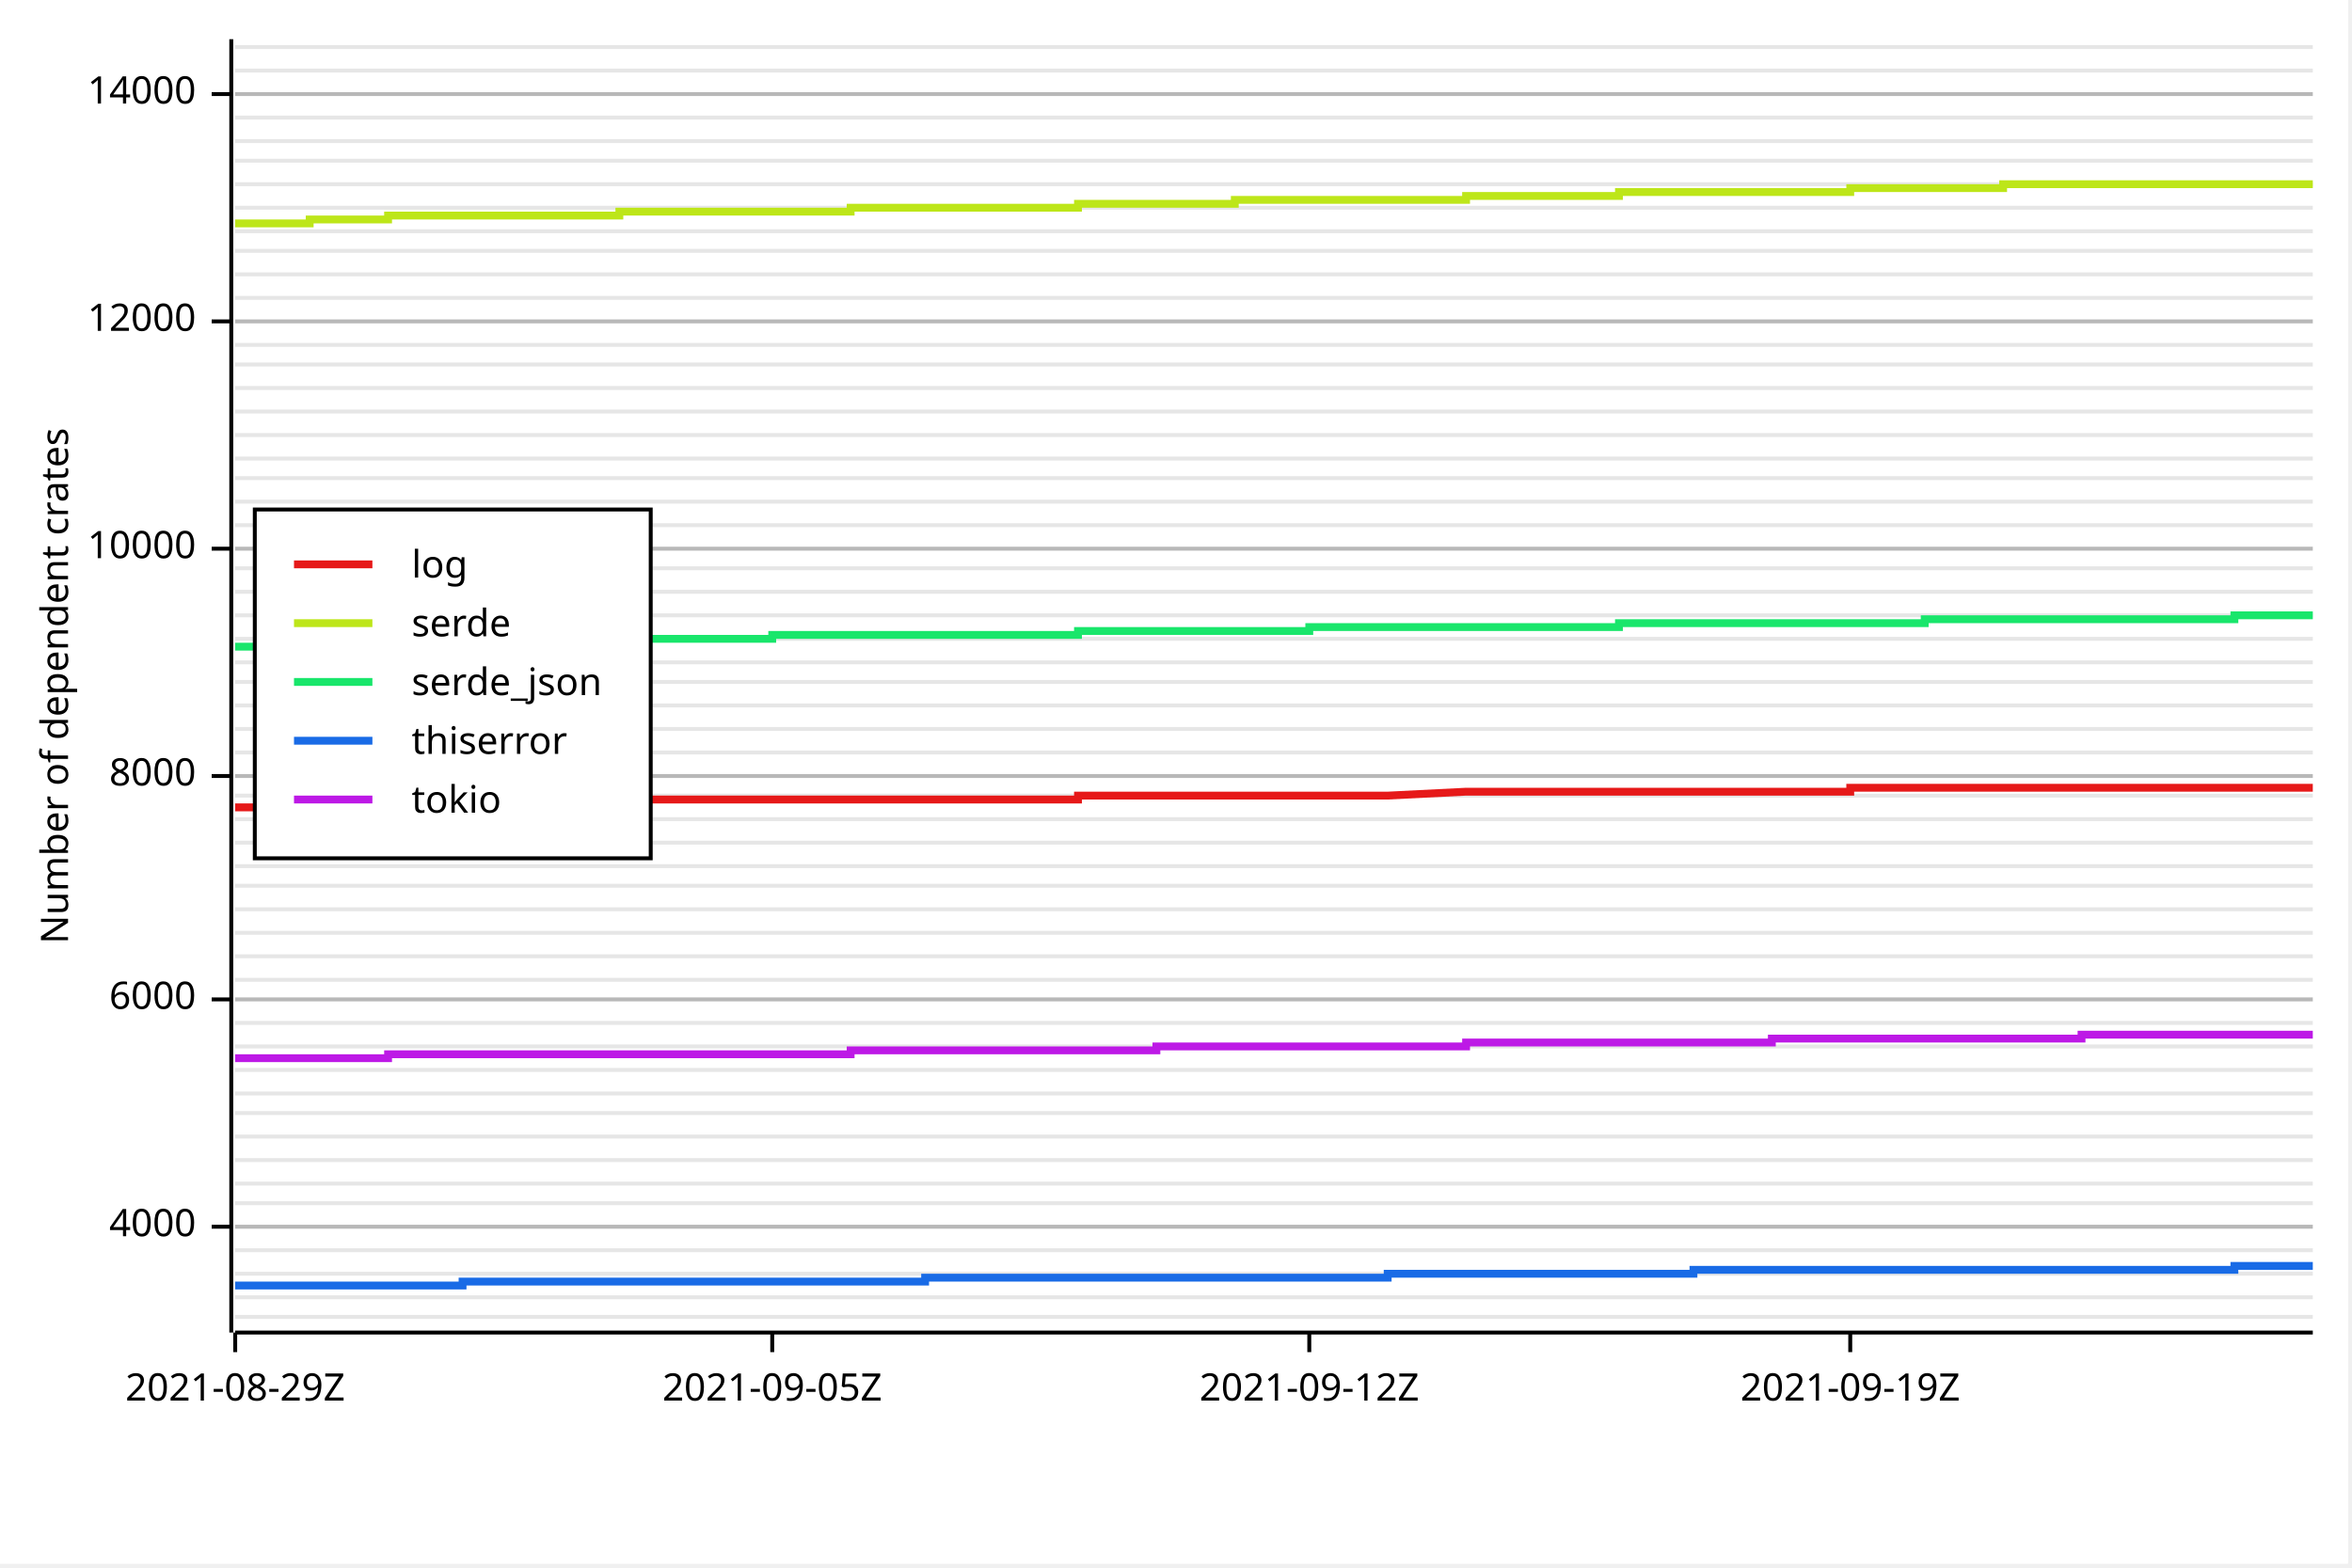
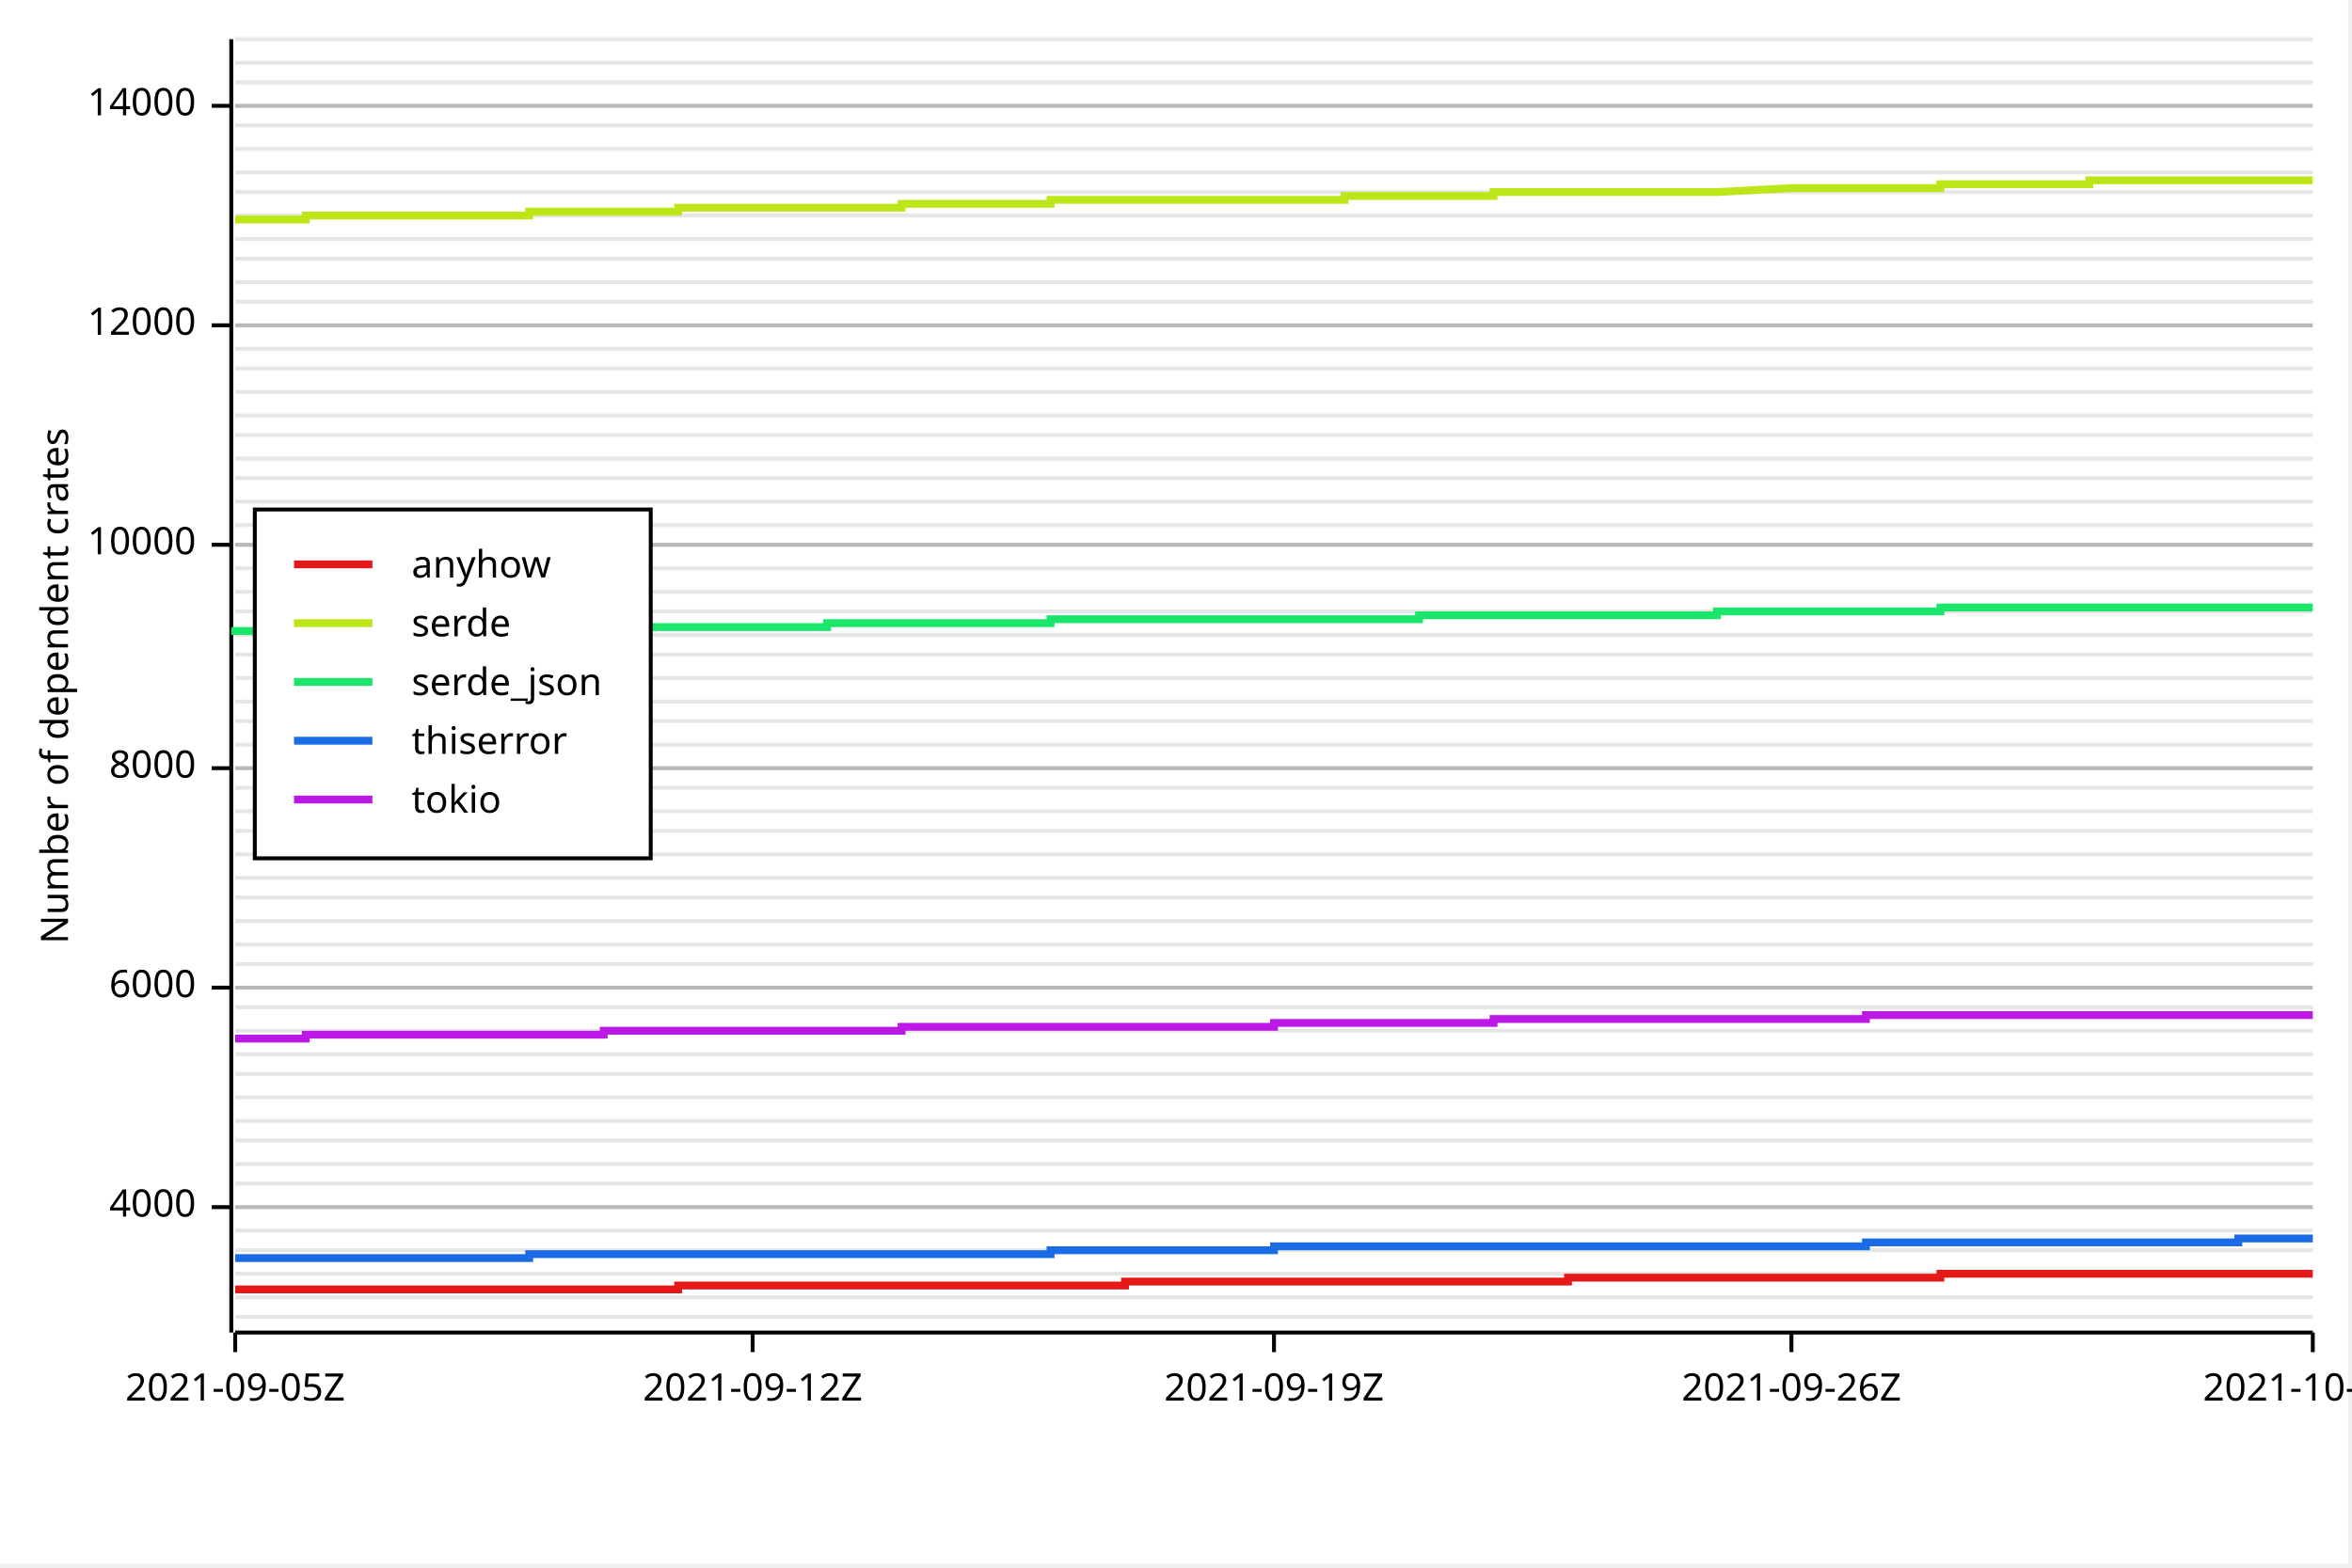
<svg xmlns="http://www.w3.org/2000/svg" width="600" height="400" viewBox="0 0 600 400">
  <rect x="0" y="0" width="599" height="399" opacity="1" fill="#FFFFFF" stroke="none" />
  <line opacity="0.1" stroke="#000000" stroke-width="1" x1="60" y1="336" x2="590" y2="336" />
  <line opacity="0.1" stroke="#000000" stroke-width="1" x1="60" y1="331" x2="590" y2="331" />
  <line opacity="0.1" stroke="#000000" stroke-width="1" x1="60" y1="325" x2="590" y2="325" />
  <line opacity="0.1" stroke="#000000" stroke-width="1" x1="60" y1="319" x2="590" y2="319" />
-   <line opacity="0.1" stroke="#000000" stroke-width="1" x1="60" y1="313" x2="590" y2="313" />
-   <line opacity="0.1" stroke="#000000" stroke-width="1" x1="60" y1="307" x2="590" y2="307" />
+   <line opacity="0.1" stroke="#000000" stroke-width="1" x1="60" y1="314" x2="590" y2="314" />
+   <line opacity="0.1" stroke="#000000" stroke-width="1" x1="60" y1="308" x2="590" y2="308" />
  <line opacity="0.1" stroke="#000000" stroke-width="1" x1="60" y1="302" x2="590" y2="302" />
-   <line opacity="0.1" stroke="#000000" stroke-width="1" x1="60" y1="296" x2="590" y2="296" />
-   <line opacity="0.1" stroke="#000000" stroke-width="1" x1="60" y1="290" x2="590" y2="290" />
-   <line opacity="0.1" stroke="#000000" stroke-width="1" x1="60" y1="284" x2="590" y2="284" />
-   <line opacity="0.1" stroke="#000000" stroke-width="1" x1="60" y1="279" x2="590" y2="279" />
-   <line opacity="0.1" stroke="#000000" stroke-width="1" x1="60" y1="273" x2="590" y2="273" />
-   <line opacity="0.1" stroke="#000000" stroke-width="1" x1="60" y1="267" x2="590" y2="267" />
-   <line opacity="0.1" stroke="#000000" stroke-width="1" x1="60" y1="261" x2="590" y2="261" />
-   <line opacity="0.1" stroke="#000000" stroke-width="1" x1="60" y1="255" x2="590" y2="255" />
-   <line opacity="0.1" stroke="#000000" stroke-width="1" x1="60" y1="250" x2="590" y2="250" />
-   <line opacity="0.1" stroke="#000000" stroke-width="1" x1="60" y1="244" x2="590" y2="244" />
-   <line opacity="0.1" stroke="#000000" stroke-width="1" x1="60" y1="238" x2="590" y2="238" />
-   <line opacity="0.1" stroke="#000000" stroke-width="1" x1="60" y1="232" x2="590" y2="232" />
-   <line opacity="0.1" stroke="#000000" stroke-width="1" x1="60" y1="226" x2="590" y2="226" />
-   <line opacity="0.1" stroke="#000000" stroke-width="1" x1="60" y1="221" x2="590" y2="221" />
-   <line opacity="0.1" stroke="#000000" stroke-width="1" x1="60" y1="215" x2="590" y2="215" />
-   <line opacity="0.1" stroke="#000000" stroke-width="1" x1="60" y1="209" x2="590" y2="209" />
-   <line opacity="0.1" stroke="#000000" stroke-width="1" x1="60" y1="203" x2="590" y2="203" />
-   <line opacity="0.1" stroke="#000000" stroke-width="1" x1="60" y1="198" x2="590" y2="198" />
-   <line opacity="0.1" stroke="#000000" stroke-width="1" x1="60" y1="192" x2="590" y2="192" />
-   <line opacity="0.1" stroke="#000000" stroke-width="1" x1="60" y1="186" x2="590" y2="186" />
-   <line opacity="0.1" stroke="#000000" stroke-width="1" x1="60" y1="180" x2="590" y2="180" />
-   <line opacity="0.1" stroke="#000000" stroke-width="1" x1="60" y1="174" x2="590" y2="174" />
-   <line opacity="0.1" stroke="#000000" stroke-width="1" x1="60" y1="169" x2="590" y2="169" />
-   <line opacity="0.1" stroke="#000000" stroke-width="1" x1="60" y1="163" x2="590" y2="163" />
-   <line opacity="0.1" stroke="#000000" stroke-width="1" x1="60" y1="157" x2="590" y2="157" />
+   <line opacity="0.1" stroke="#000000" stroke-width="1" x1="60" y1="297" x2="590" y2="297" />
+   <line opacity="0.1" stroke="#000000" stroke-width="1" x1="60" y1="291" x2="590" y2="291" />
+   <line opacity="0.1" stroke="#000000" stroke-width="1" x1="60" y1="286" x2="590" y2="286" />
+   <line opacity="0.1" stroke="#000000" stroke-width="1" x1="60" y1="280" x2="590" y2="280" />
+   <line opacity="0.1" stroke="#000000" stroke-width="1" x1="60" y1="274" x2="590" y2="274" />
+   <line opacity="0.1" stroke="#000000" stroke-width="1" x1="60" y1="269" x2="590" y2="269" />
+   <line opacity="0.1" stroke="#000000" stroke-width="1" x1="60" y1="263" x2="590" y2="263" />
+   <line opacity="0.1" stroke="#000000" stroke-width="1" x1="60" y1="257" x2="590" y2="257" />
+   <line opacity="0.1" stroke="#000000" stroke-width="1" x1="60" y1="252" x2="590" y2="252" />
+   <line opacity="0.1" stroke="#000000" stroke-width="1" x1="60" y1="246" x2="590" y2="246" />
+   <line opacity="0.1" stroke="#000000" stroke-width="1" x1="60" y1="241" x2="590" y2="241" />
+   <line opacity="0.1" stroke="#000000" stroke-width="1" x1="60" y1="235" x2="590" y2="235" />
+   <line opacity="0.1" stroke="#000000" stroke-width="1" x1="60" y1="229" x2="590" y2="229" />
+   <line opacity="0.1" stroke="#000000" stroke-width="1" x1="60" y1="224" x2="590" y2="224" />
+   <line opacity="0.1" stroke="#000000" stroke-width="1" x1="60" y1="218" x2="590" y2="218" />
+   <line opacity="0.1" stroke="#000000" stroke-width="1" x1="60" y1="212" x2="590" y2="212" />
+   <line opacity="0.1" stroke="#000000" stroke-width="1" x1="60" y1="207" x2="590" y2="207" />
+   <line opacity="0.1" stroke="#000000" stroke-width="1" x1="60" y1="201" x2="590" y2="201" />
+   <line opacity="0.1" stroke="#000000" stroke-width="1" x1="60" y1="196" x2="590" y2="196" />
+   <line opacity="0.1" stroke="#000000" stroke-width="1" x1="60" y1="190" x2="590" y2="190" />
+   <line opacity="0.1" stroke="#000000" stroke-width="1" x1="60" y1="184" x2="590" y2="184" />
+   <line opacity="0.1" stroke="#000000" stroke-width="1" x1="60" y1="179" x2="590" y2="179" />
+   <line opacity="0.1" stroke="#000000" stroke-width="1" x1="60" y1="173" x2="590" y2="173" />
+   <line opacity="0.1" stroke="#000000" stroke-width="1" x1="60" y1="167" x2="590" y2="167" />
+   <line opacity="0.1" stroke="#000000" stroke-width="1" x1="60" y1="162" x2="590" y2="162" />
+   <line opacity="0.1" stroke="#000000" stroke-width="1" x1="60" y1="156" x2="590" y2="156" />
  <line opacity="0.1" stroke="#000000" stroke-width="1" x1="60" y1="151" x2="590" y2="151" />
  <line opacity="0.1" stroke="#000000" stroke-width="1" x1="60" y1="145" x2="590" y2="145" />
-   <line opacity="0.1" stroke="#000000" stroke-width="1" x1="60" y1="140" x2="590" y2="140" />
+   <line opacity="0.1" stroke="#000000" stroke-width="1" x1="60" y1="139" x2="590" y2="139" />
  <line opacity="0.1" stroke="#000000" stroke-width="1" x1="60" y1="134" x2="590" y2="134" />
  <line opacity="0.1" stroke="#000000" stroke-width="1" x1="60" y1="128" x2="590" y2="128" />
  <line opacity="0.1" stroke="#000000" stroke-width="1" x1="60" y1="122" x2="590" y2="122" />
  <line opacity="0.1" stroke="#000000" stroke-width="1" x1="60" y1="117" x2="590" y2="117" />
  <line opacity="0.1" stroke="#000000" stroke-width="1" x1="60" y1="111" x2="590" y2="111" />
-   <line opacity="0.1" stroke="#000000" stroke-width="1" x1="60" y1="105" x2="590" y2="105" />
-   <line opacity="0.1" stroke="#000000" stroke-width="1" x1="60" y1="99" x2="590" y2="99" />
-   <line opacity="0.1" stroke="#000000" stroke-width="1" x1="60" y1="93" x2="590" y2="93" />
-   <line opacity="0.1" stroke="#000000" stroke-width="1" x1="60" y1="88" x2="590" y2="88" />
-   <line opacity="0.1" stroke="#000000" stroke-width="1" x1="60" y1="82" x2="590" y2="82" />
-   <line opacity="0.1" stroke="#000000" stroke-width="1" x1="60" y1="76" x2="590" y2="76" />
-   <line opacity="0.1" stroke="#000000" stroke-width="1" x1="60" y1="70" x2="590" y2="70" />
-   <line opacity="0.1" stroke="#000000" stroke-width="1" x1="60" y1="64" x2="590" y2="64" />
-   <line opacity="0.1" stroke="#000000" stroke-width="1" x1="60" y1="59" x2="590" y2="59" />
-   <line opacity="0.1" stroke="#000000" stroke-width="1" x1="60" y1="53" x2="590" y2="53" />
-   <line opacity="0.1" stroke="#000000" stroke-width="1" x1="60" y1="47" x2="590" y2="47" />
-   <line opacity="0.1" stroke="#000000" stroke-width="1" x1="60" y1="41" x2="590" y2="41" />
-   <line opacity="0.1" stroke="#000000" stroke-width="1" x1="60" y1="36" x2="590" y2="36" />
-   <line opacity="0.1" stroke="#000000" stroke-width="1" x1="60" y1="30" x2="590" y2="30" />
-   <line opacity="0.1" stroke="#000000" stroke-width="1" x1="60" y1="24" x2="590" y2="24" />
-   <line opacity="0.1" stroke="#000000" stroke-width="1" x1="60" y1="18" x2="590" y2="18" />
-   <line opacity="0.1" stroke="#000000" stroke-width="1" x1="60" y1="12" x2="590" y2="12" />
+   <line opacity="0.1" stroke="#000000" stroke-width="1" x1="60" y1="106" x2="590" y2="106" />
+   <line opacity="0.1" stroke="#000000" stroke-width="1" x1="60" y1="100" x2="590" y2="100" />
+   <line opacity="0.1" stroke="#000000" stroke-width="1" x1="60" y1="94" x2="590" y2="94" />
+   <line opacity="0.1" stroke="#000000" stroke-width="1" x1="60" y1="89" x2="590" y2="89" />
+   <line opacity="0.1" stroke="#000000" stroke-width="1" x1="60" y1="83" x2="590" y2="83" />
+   <line opacity="0.1" stroke="#000000" stroke-width="1" x1="60" y1="77" x2="590" y2="77" />
+   <line opacity="0.1" stroke="#000000" stroke-width="1" x1="60" y1="72" x2="590" y2="72" />
+   <line opacity="0.1" stroke="#000000" stroke-width="1" x1="60" y1="66" x2="590" y2="66" />
+   <line opacity="0.1" stroke="#000000" stroke-width="1" x1="60" y1="61" x2="590" y2="61" />
+   <line opacity="0.1" stroke="#000000" stroke-width="1" x1="60" y1="55" x2="590" y2="55" />
+   <line opacity="0.1" stroke="#000000" stroke-width="1" x1="60" y1="49" x2="590" y2="49" />
+   <line opacity="0.1" stroke="#000000" stroke-width="1" x1="60" y1="44" x2="590" y2="44" />
+   <line opacity="0.1" stroke="#000000" stroke-width="1" x1="60" y1="38" x2="590" y2="38" />
+   <line opacity="0.1" stroke="#000000" stroke-width="1" x1="60" y1="32" x2="590" y2="32" />
+   <line opacity="0.1" stroke="#000000" stroke-width="1" x1="60" y1="27" x2="590" y2="27" />
+   <line opacity="0.1" stroke="#000000" stroke-width="1" x1="60" y1="21" x2="590" y2="21" />
+   <line opacity="0.1" stroke="#000000" stroke-width="1" x1="60" y1="16" x2="590" y2="16" />
+   <line opacity="0.1" stroke="#000000" stroke-width="1" x1="60" y1="10" x2="590" y2="10" />
  <text x="10" y="175" dy="0.76em" text-anchor="middle" font-family="sans-serif" font-size="9.677" opacity="1" fill="#000000" transform="rotate(270, 10, 175)">
Number of dependent crates
</text>
-   <line opacity="0.2" stroke="#000000" stroke-width="1" x1="60" y1="313" x2="590" y2="313" />
-   <line opacity="0.2" stroke="#000000" stroke-width="1" x1="60" y1="255" x2="590" y2="255" />
-   <line opacity="0.2" stroke="#000000" stroke-width="1" x1="60" y1="198" x2="590" y2="198" />
-   <line opacity="0.2" stroke="#000000" stroke-width="1" x1="60" y1="140" x2="590" y2="140" />
-   <line opacity="0.2" stroke="#000000" stroke-width="1" x1="60" y1="82" x2="590" y2="82" />
-   <line opacity="0.2" stroke="#000000" stroke-width="1" x1="60" y1="24" x2="590" y2="24" />
+   <line opacity="0.2" stroke="#000000" stroke-width="1" x1="60" y1="308" x2="590" y2="308" />
+   <line opacity="0.2" stroke="#000000" stroke-width="1" x1="60" y1="252" x2="590" y2="252" />
+   <line opacity="0.2" stroke="#000000" stroke-width="1" x1="60" y1="196" x2="590" y2="196" />
+   <line opacity="0.2" stroke="#000000" stroke-width="1" x1="60" y1="139" x2="590" y2="139" />
+   <line opacity="0.2" stroke="#000000" stroke-width="1" x1="60" y1="83" x2="590" y2="83" />
+   <line opacity="0.2" stroke="#000000" stroke-width="1" x1="60" y1="27" x2="590" y2="27" />
  <polyline fill="none" opacity="1" stroke="#000000" stroke-width="1" points="59,10 59,340 " />
-   <text x="50" y="313" dy="0.5ex" text-anchor="end" font-family="sans-serif" font-size="9.677" opacity="1" fill="#000000">
+   <text x="50" y="308" dy="0.5ex" text-anchor="end" font-family="sans-serif" font-size="9.677" opacity="1" fill="#000000">
4000
</text>
-   <polyline fill="none" opacity="1" stroke="#000000" stroke-width="1" points="54,313 59,313 " />
-   <text x="50" y="255" dy="0.5ex" text-anchor="end" font-family="sans-serif" font-size="9.677" opacity="1" fill="#000000">
+   <polyline fill="none" opacity="1" stroke="#000000" stroke-width="1" points="54,308 59,308 " />
+   <text x="50" y="252" dy="0.5ex" text-anchor="end" font-family="sans-serif" font-size="9.677" opacity="1" fill="#000000">
6000
</text>
-   <polyline fill="none" opacity="1" stroke="#000000" stroke-width="1" points="54,255 59,255 " />
-   <text x="50" y="198" dy="0.5ex" text-anchor="end" font-family="sans-serif" font-size="9.677" opacity="1" fill="#000000">
+   <polyline fill="none" opacity="1" stroke="#000000" stroke-width="1" points="54,252 59,252 " />
+   <text x="50" y="196" dy="0.5ex" text-anchor="end" font-family="sans-serif" font-size="9.677" opacity="1" fill="#000000">
8000
</text>
-   <polyline fill="none" opacity="1" stroke="#000000" stroke-width="1" points="54,198 59,198 " />
-   <text x="50" y="140" dy="0.5ex" text-anchor="end" font-family="sans-serif" font-size="9.677" opacity="1" fill="#000000">
+   <polyline fill="none" opacity="1" stroke="#000000" stroke-width="1" points="54,196 59,196 " />
+   <text x="50" y="139" dy="0.5ex" text-anchor="end" font-family="sans-serif" font-size="9.677" opacity="1" fill="#000000">
10000
</text>
-   <polyline fill="none" opacity="1" stroke="#000000" stroke-width="1" points="54,140 59,140 " />
-   <text x="50" y="82" dy="0.5ex" text-anchor="end" font-family="sans-serif" font-size="9.677" opacity="1" fill="#000000">
+   <polyline fill="none" opacity="1" stroke="#000000" stroke-width="1" points="54,139 59,139 " />
+   <text x="50" y="83" dy="0.5ex" text-anchor="end" font-family="sans-serif" font-size="9.677" opacity="1" fill="#000000">
12000
</text>
-   <polyline fill="none" opacity="1" stroke="#000000" stroke-width="1" points="54,82 59,82 " />
-   <text x="50" y="24" dy="0.5ex" text-anchor="end" font-family="sans-serif" font-size="9.677" opacity="1" fill="#000000">
+   <polyline fill="none" opacity="1" stroke="#000000" stroke-width="1" points="54,83 59,83 " />
+   <text x="50" y="27" dy="0.5ex" text-anchor="end" font-family="sans-serif" font-size="9.677" opacity="1" fill="#000000">
14000
</text>
-   <polyline fill="none" opacity="1" stroke="#000000" stroke-width="1" points="54,24 59,24 " />
+   <polyline fill="none" opacity="1" stroke="#000000" stroke-width="1" points="54,27 59,27 " />
  <polyline fill="none" opacity="1" stroke="#000000" stroke-width="1" points="60,340 590,340 " />
  <text x="60" y="350" dy="0.76em" text-anchor="middle" font-family="sans-serif" font-size="9.677" opacity="1" fill="#000000">
- 2021-08-29Z
+ 2021-09-05Z
</text>
  <polyline fill="none" opacity="1" stroke="#000000" stroke-width="1" points="60,340 60,345 " />
-   <text x="197" y="350" dy="0.76em" text-anchor="middle" font-family="sans-serif" font-size="9.677" opacity="1" fill="#000000">
- 2021-09-05Z
- </text>
-   <polyline fill="none" opacity="1" stroke="#000000" stroke-width="1" points="197,340 197,345 " />
-   <text x="334" y="350" dy="0.76em" text-anchor="middle" font-family="sans-serif" font-size="9.677" opacity="1" fill="#000000">
+   <text x="192" y="350" dy="0.76em" text-anchor="middle" font-family="sans-serif" font-size="9.677" opacity="1" fill="#000000">
2021-09-12Z
</text>
-   <polyline fill="none" opacity="1" stroke="#000000" stroke-width="1" points="334,340 334,345 " />
-   <text x="472" y="350" dy="0.76em" text-anchor="middle" font-family="sans-serif" font-size="9.677" opacity="1" fill="#000000">
+   <polyline fill="none" opacity="1" stroke="#000000" stroke-width="1" points="192,340 192,345 " />
+   <text x="325" y="350" dy="0.76em" text-anchor="middle" font-family="sans-serif" font-size="9.677" opacity="1" fill="#000000">
2021-09-19Z
</text>
-   <polyline fill="none" opacity="1" stroke="#000000" stroke-width="1" points="472,340 472,345 " />
-   <polyline fill="none" opacity="1" stroke="#E61919" stroke-width="2" points="60,206 60,206 79,206 79,205 99,205 99,205 118,205 118,205 138,205 138,205 158,205 158,204 177,204 177,204 197,204 197,204 217,204 217,204 236,204 236,204 256,204 256,204 275,204 275,203 295,203 295,203 315,203 315,203 334,203 334,203 354,203 354,203 374,202 374,202 393,202 393,202 413,202 413,202 432,202 432,202 452,202 452,202 472,202 472,201 491,201 491,201 511,201 511,201 531,201 531,201 550,201 550,201 570,201 570,201 590,201 " />
-   <polyline fill="none" opacity="1" stroke="#BDE619" stroke-width="2" points="60,57 60,57 79,57 79,56 99,56 99,55 118,55 118,55 138,55 138,55 158,55 158,54 177,54 177,54 197,54 197,54 217,54 217,53 236,53 236,53 256,53 256,53 275,53 275,52 295,52 295,52 315,52 315,51 334,51 334,51 354,51 354,51 374,51 374,50 393,50 393,50 413,50 413,49 432,49 432,49 452,49 452,49 472,49 472,48 491,48 491,48 511,48 511,47 531,47 531,47 550,47 550,47 570,47 570,47 590,47 " />
-   <polyline fill="none" opacity="1" stroke="#19E66B" stroke-width="2" points="60,165 60,165 79,165 79,164 99,164 99,164 118,164 118,164 138,164 138,163 158,163 158,163 177,163 177,163 197,163 197,162 217,162 217,162 236,162 236,162 256,162 256,162 275,162 275,161 295,161 295,161 315,161 315,161 334,161 334,160 354,160 354,160 374,160 374,160 393,160 393,160 413,160 413,159 432,159 432,159 452,159 452,159 472,159 472,159 491,159 491,158 511,158 511,158 531,158 531,158 550,158 550,158 570,158 570,157 590,157 " />
-   <polyline fill="none" opacity="1" stroke="#196BE6" stroke-width="2" points="60,328 60,328 79,328 79,328 99,328 99,328 118,328 118,327 138,327 138,327 158,327 158,327 177,327 177,327 197,327 197,327 217,327 217,327 236,327 236,326 256,326 256,326 275,326 275,326 295,326 295,326 315,326 315,326 334,326 334,326 354,326 354,325 374,325 374,325 393,325 393,325 413,325 413,325 432,325 432,324 452,324 452,324 472,324 472,324 491,324 491,324 511,324 511,324 531,324 531,324 550,324 550,324 570,324 570,323 590,323 " />
-   <polyline fill="none" opacity="1" stroke="#BD19E6" stroke-width="2" points="60,270 60,270 79,270 79,270 99,270 99,269 118,269 118,269 138,269 138,269 158,269 158,269 177,269 177,269 197,269 197,269 217,269 217,268 236,268 236,268 256,268 256,268 275,268 275,268 295,268 295,267 315,267 315,267 334,267 334,267 354,267 354,267 374,267 374,266 393,266 393,266 413,266 413,266 432,266 432,266 452,266 452,265 472,265 472,265 491,265 491,265 511,265 511,265 531,265 531,264 550,264 550,264 570,264 570,264 590,264 " />
+   <polyline fill="none" opacity="1" stroke="#000000" stroke-width="1" points="325,340 325,345 " />
+   <text x="457" y="350" dy="0.76em" text-anchor="middle" font-family="sans-serif" font-size="9.677" opacity="1" fill="#000000">
+ 2021-09-26Z
+ </text>
+   <polyline fill="none" opacity="1" stroke="#000000" stroke-width="1" points="457,340 457,345 " />
+   <text x="590" y="350" dy="0.76em" text-anchor="middle" font-family="sans-serif" font-size="9.677" opacity="1" fill="#000000">
+ 2021-10-03Z
+ </text>
+   <polyline fill="none" opacity="1" stroke="#000000" stroke-width="1" points="590,340 590,345 " />
+   <polyline fill="none" opacity="1" stroke="#E61919" stroke-width="2" points="60,329 60,329 78,329 78,329 97,329 97,329 116,329 116,329 135,329 135,329 154,329 154,329 173,329 173,328 192,328 192,328 211,328 211,328 230,328 230,328 249,328 249,328 268,328 268,328 287,328 287,327 306,327 306,327 325,327 325,327 343,327 343,327 362,327 362,327 381,327 381,327 400,327 400,326 419,326 419,326 438,326 438,326 457,326 476,326 476,326 495,326 495,325 514,325 533,325 533,325 552,325 552,325 571,325 571,325 590,325 " />
+   <polyline fill="none" opacity="1" stroke="#BDE619" stroke-width="2" points="60,56 60,56 78,56 78,55 97,55 97,55 116,55 116,55 135,55 135,54 154,54 154,54 173,54 173,53 192,53 192,53 211,53 211,53 230,53 230,52 249,52 249,52 268,52 268,51 287,51 287,51 306,51 306,51 325,51 325,51 343,51 343,50 362,50 362,50 381,50 381,49 400,49 400,49 419,49 419,49 438,49 438,49 457,48 476,48 476,48 495,48 495,47 514,47 533,47 533,46 552,46 552,46 571,46 571,46 590,46 " />
+   <polyline fill="none" opacity="1" stroke="#19E66B" stroke-width="2" points="60,162 60,161 78,161 78,161 97,161 97,161 116,161 116,161 135,161 135,160 154,160 154,160 173,160 173,160 192,160 192,160 211,160 211,159 230,159 230,159 249,159 249,159 268,159 268,158 287,158 287,158 306,158 306,158 325,158 325,158 343,158 343,158 362,158 362,157 381,157 381,157 400,157 400,157 419,157 419,157 438,157 438,156 457,156 476,156 476,156 495,156 495,155 514,155 533,155 533,155 552,155 552,155 571,155 571,155 590,155 " />
+   <polyline fill="none" opacity="1" stroke="#196BE6" stroke-width="2" points="60,321 60,321 78,321 78,321 97,321 97,321 116,321 116,321 135,321 135,320 154,320 154,320 173,320 173,320 192,320 192,320 211,320 211,320 230,320 230,320 249,320 249,320 268,320 268,319 287,319 287,319 306,319 306,319 325,319 325,318 343,318 343,318 362,318 362,318 381,318 381,318 400,318 400,318 419,318 419,318 438,318 438,318 457,318 476,318 476,317 495,317 495,317 514,317 533,317 533,317 552,317 552,317 571,317 571,316 590,316 " />
+   <polyline fill="none" opacity="1" stroke="#BD19E6" stroke-width="2" points="60,265 60,265 78,265 78,264 97,264 97,264 116,264 116,264 135,264 135,264 154,264 154,263 173,263 173,263 192,263 192,263 211,263 211,263 230,263 230,262 249,262 249,262 268,262 268,262 287,262 287,262 306,262 306,262 325,262 325,261 343,261 343,261 362,261 362,261 381,261 381,260 400,260 400,260 419,260 419,260 438,260 438,260 457,260 476,260 476,259 495,259 495,259 514,259 533,259 533,259 552,259 552,259 571,259 571,259 590,259 " />
  <rect x="65" y="130" width="101" height="89" opacity="1" fill="#FFFFFF" stroke="none" />
  <rect x="65" y="130" width="101" height="89" opacity="1" fill="none" stroke="#000000" />
  <text x="105" y="140" dy="0.76em" text-anchor="start" font-family="sans-serif" font-size="9.677" opacity="1" fill="#000000">
- log
+ anyhow
</text>
  <text x="105" y="155" dy="0.76em" text-anchor="start" font-family="sans-serif" font-size="9.677" opacity="1" fill="#000000">
serde
</text>
  <text x="105" y="170" dy="0.76em" text-anchor="start" font-family="sans-serif" font-size="9.677" opacity="1" fill="#000000">
serde_json
</text>
  <text x="105" y="185" dy="0.76em" text-anchor="start" font-family="sans-serif" font-size="9.677" opacity="1" fill="#000000">
thiserror
</text>
  <text x="105" y="200" dy="0.76em" text-anchor="start" font-family="sans-serif" font-size="9.677" opacity="1" fill="#000000">
tokio
</text>
  <polyline fill="none" opacity="1" stroke="#E61919" stroke-width="2" points="75,144 95,144 " />
  <polyline fill="none" opacity="1" stroke="#BDE619" stroke-width="2" points="75,159 95,159 " />
  <polyline fill="none" opacity="1" stroke="#19E66B" stroke-width="2" points="75,174 95,174 " />
  <polyline fill="none" opacity="1" stroke="#196BE6" stroke-width="2" points="75,189 95,189 " />
  <polyline fill="none" opacity="1" stroke="#BD19E6" stroke-width="2" points="75,204 95,204 " />
</svg>
